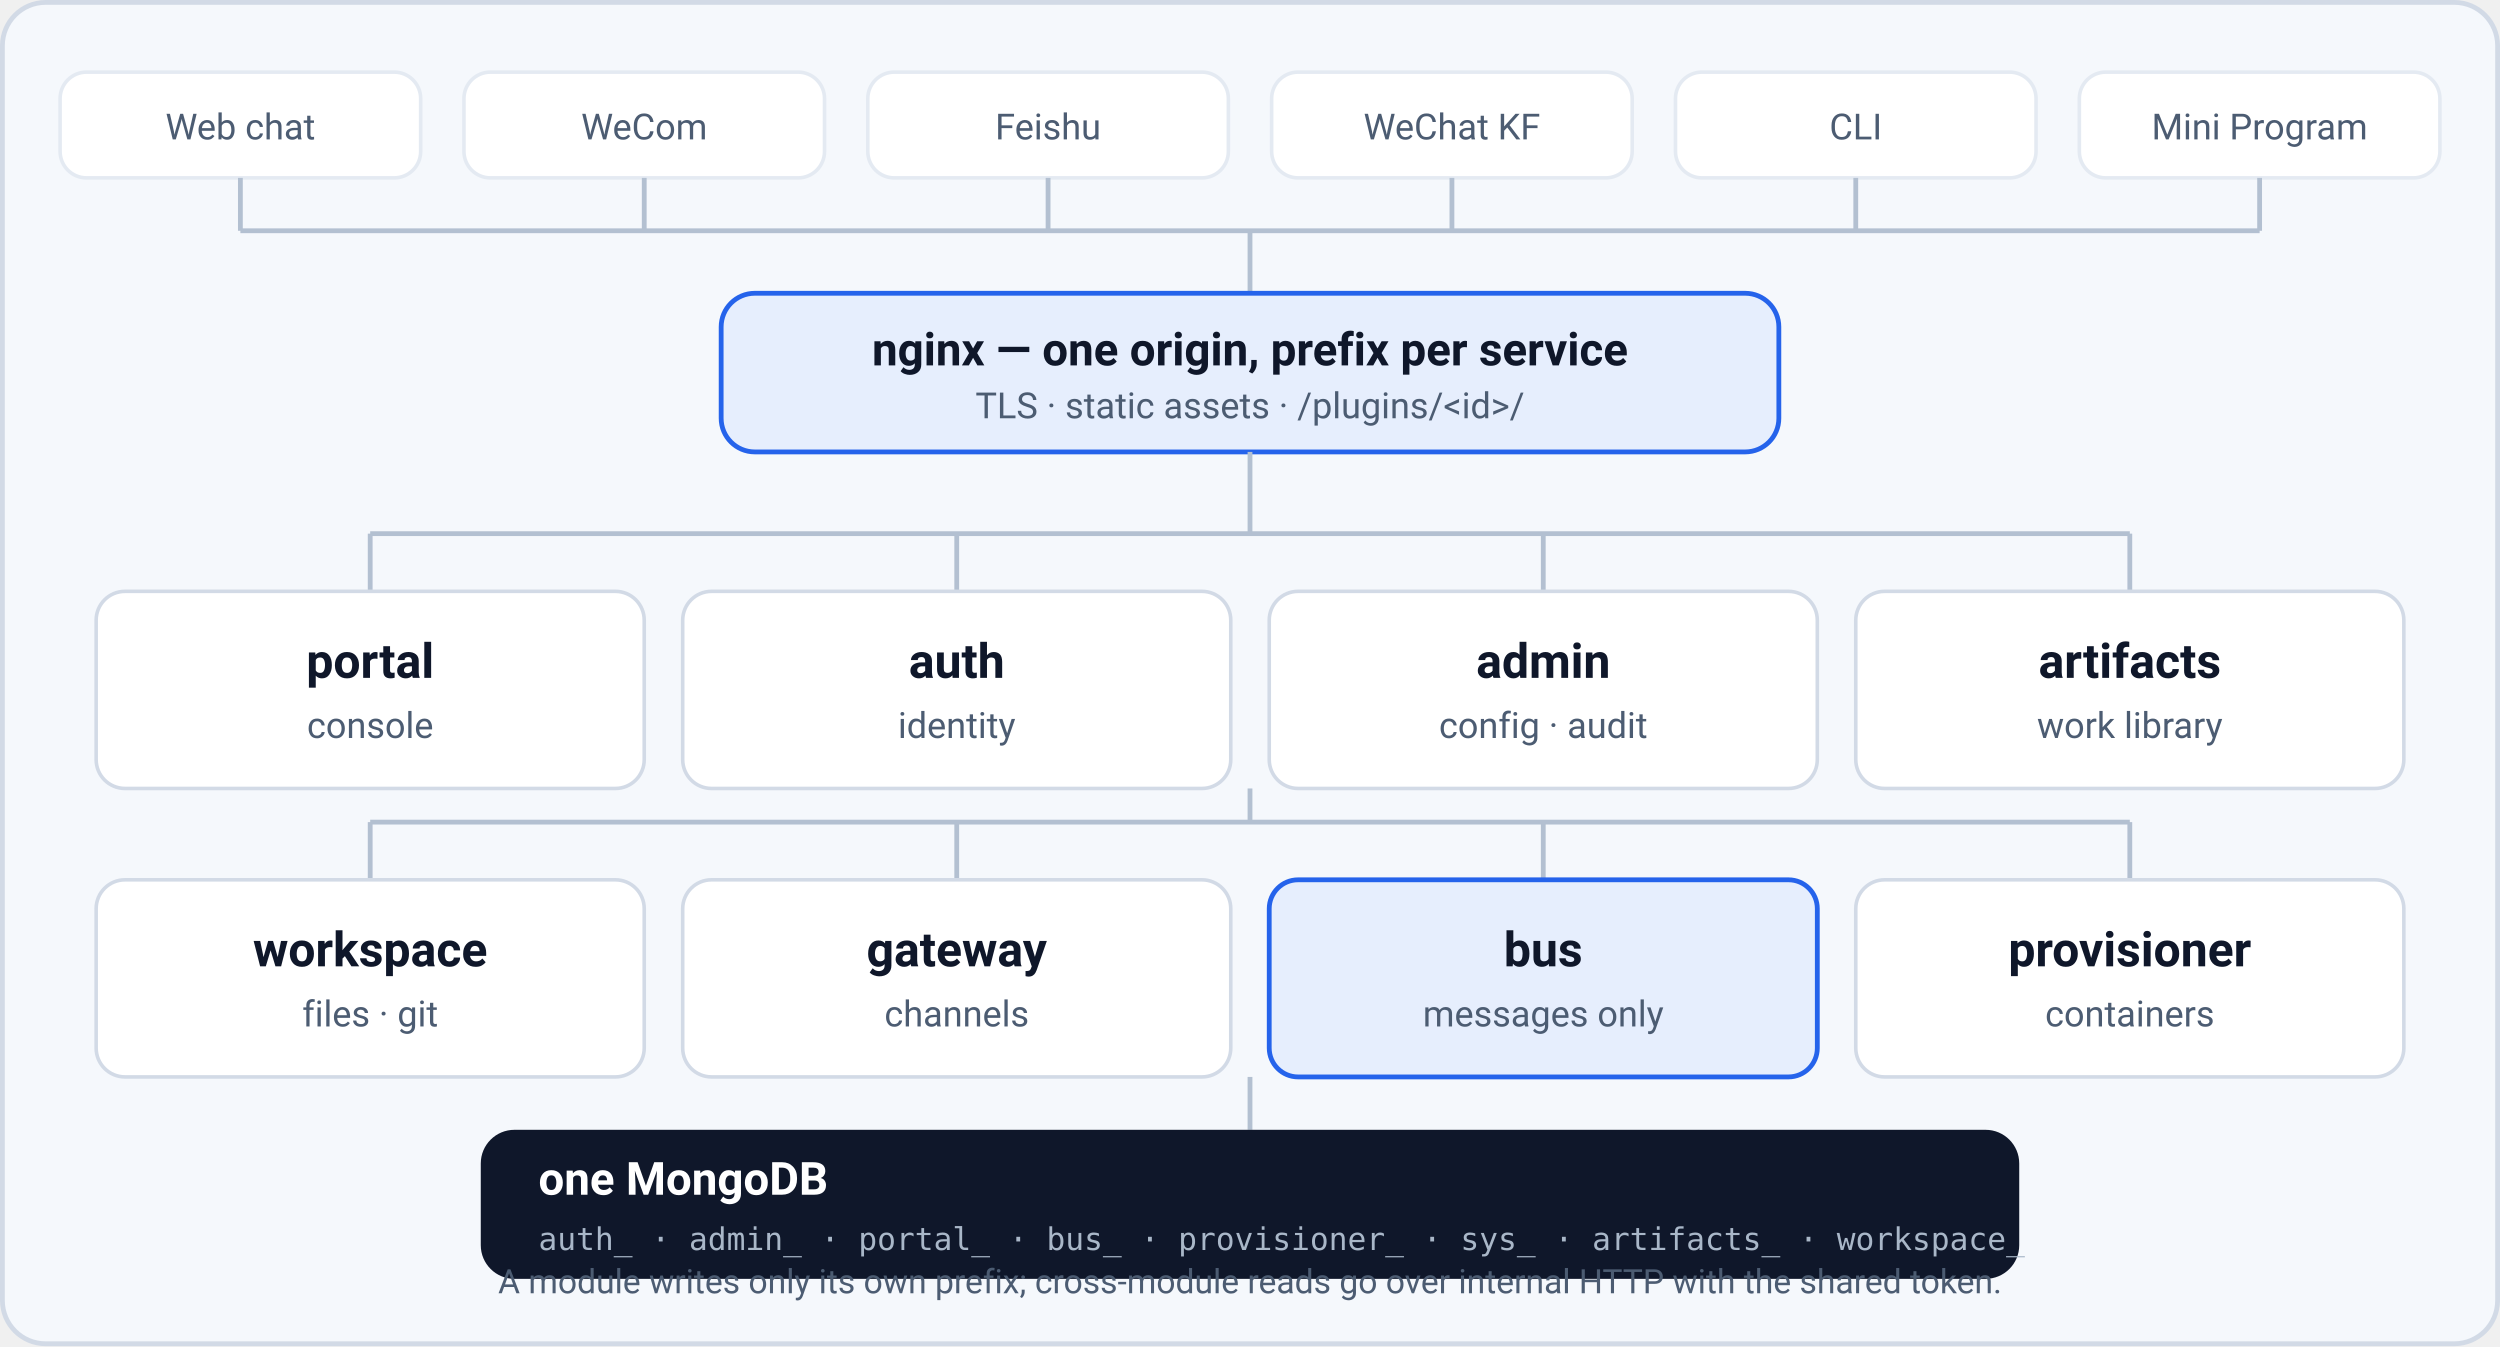
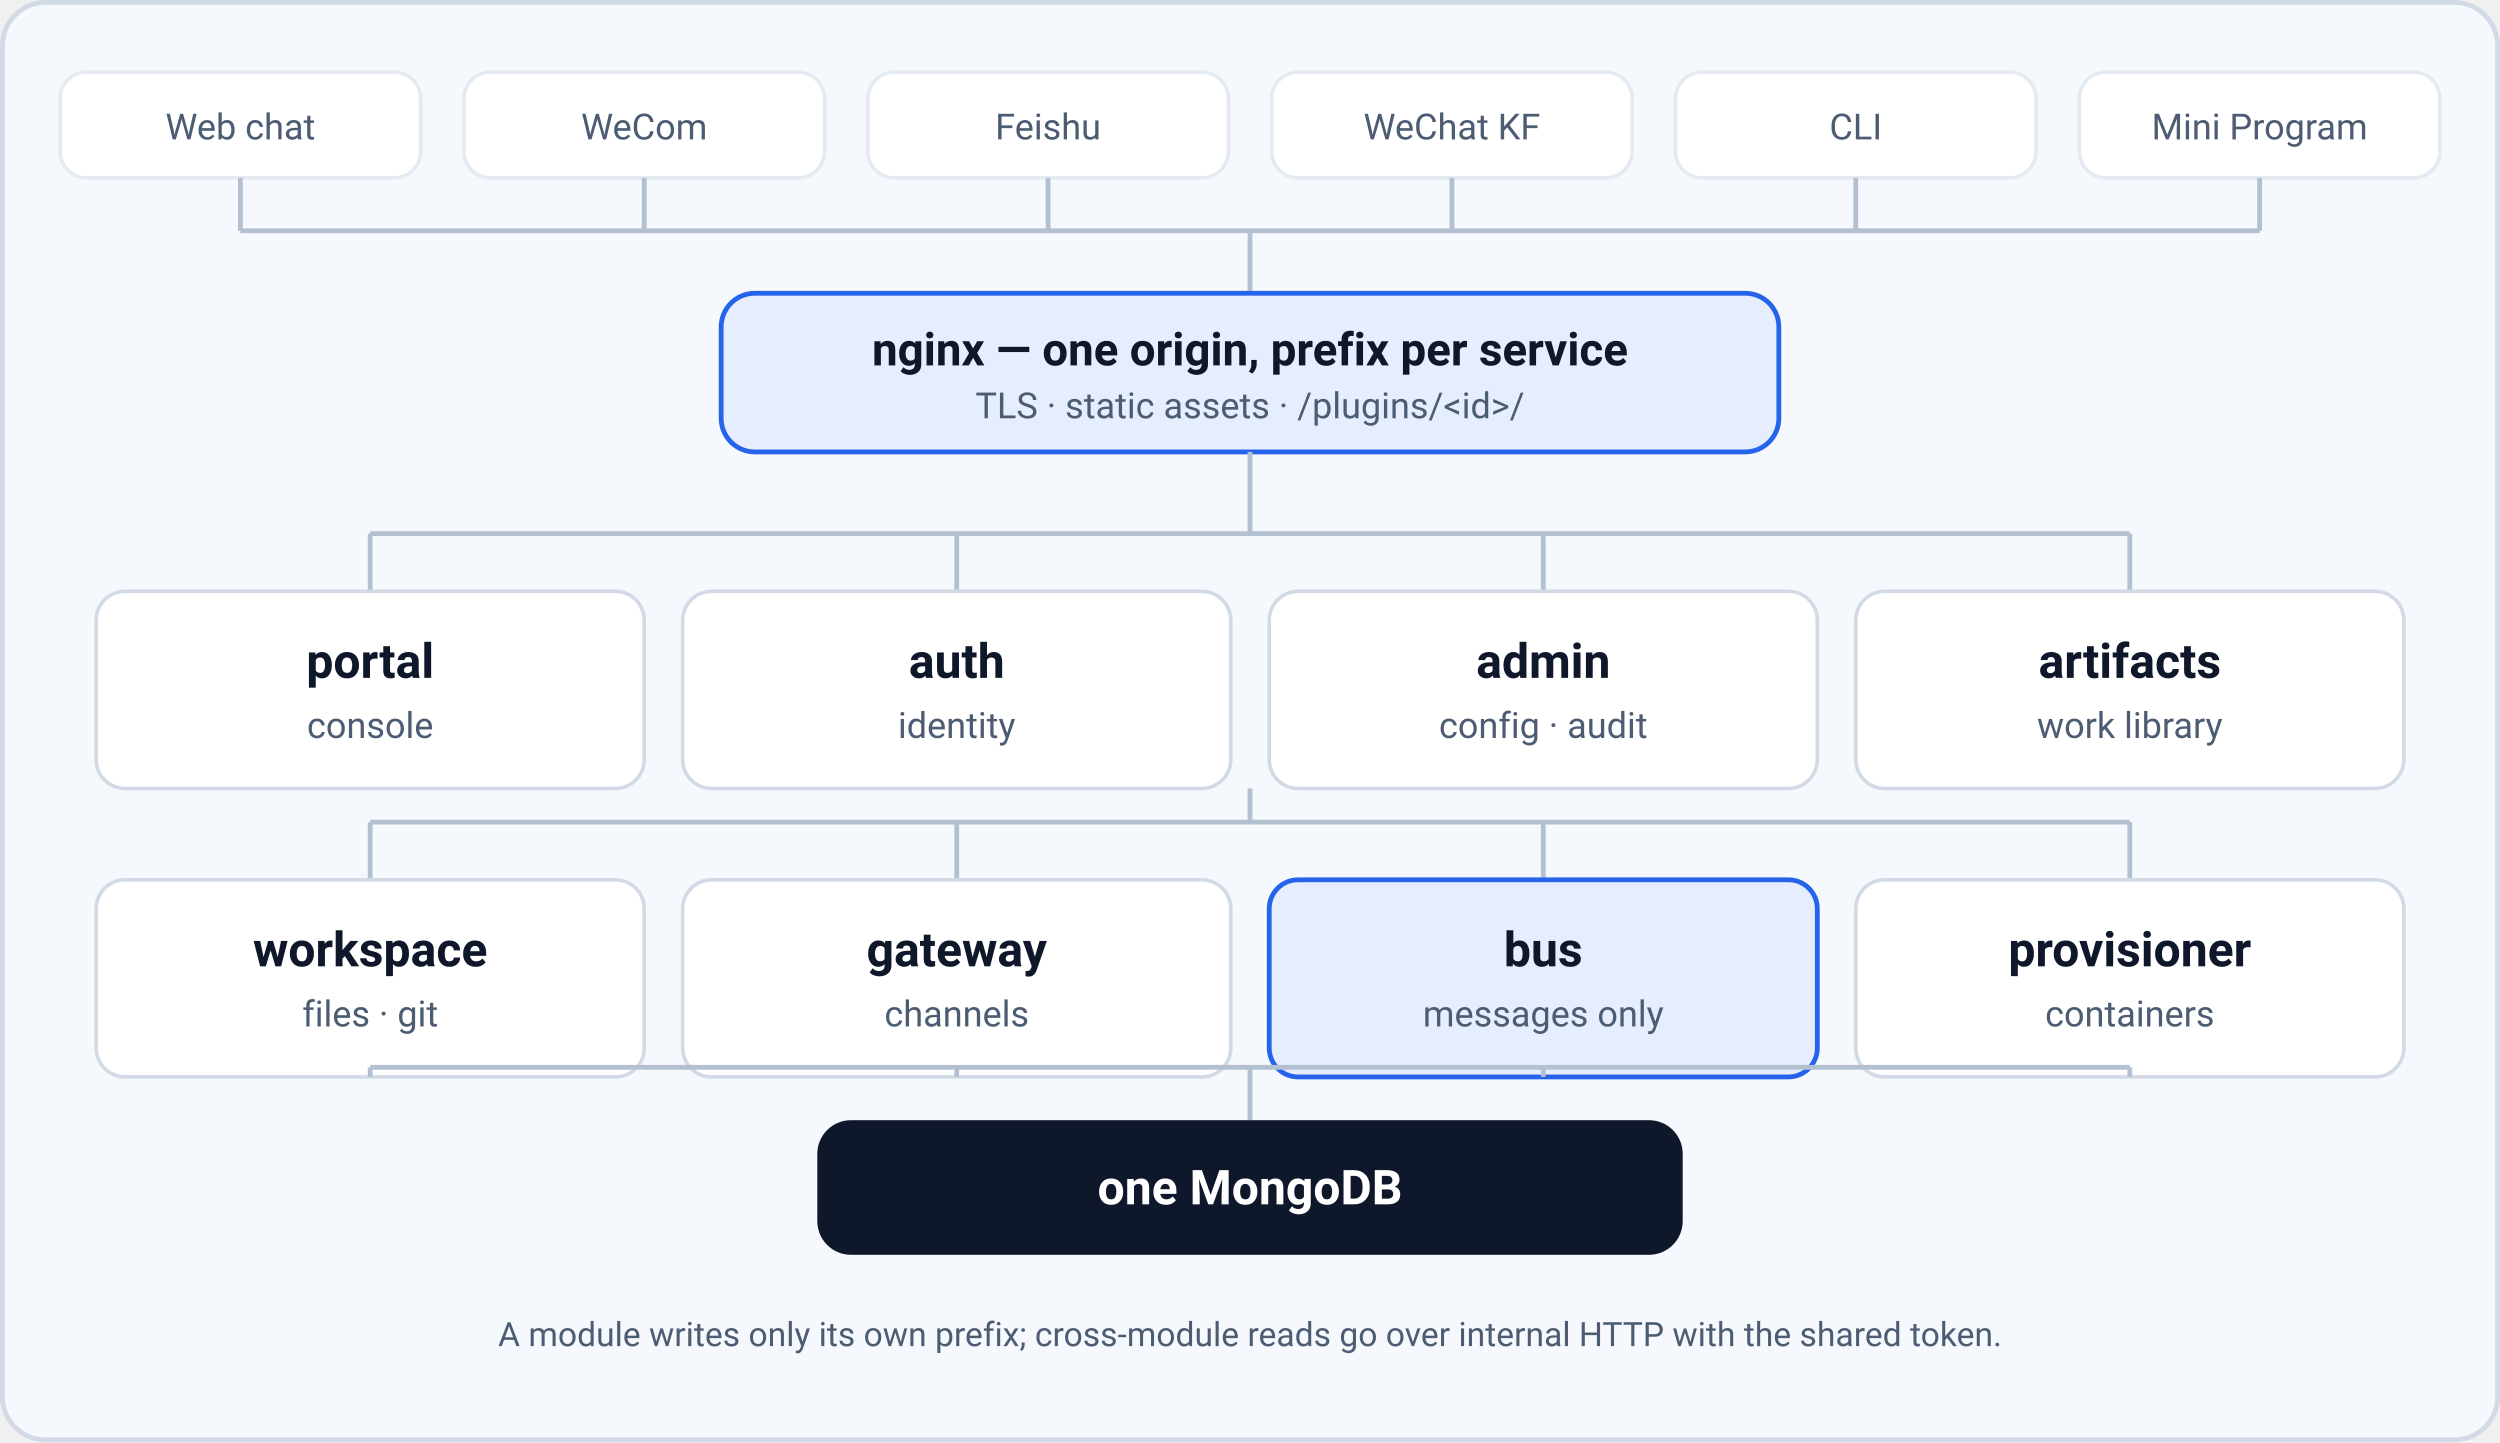
- <svg xmlns="http://www.w3.org/2000/svg" viewBox="0 0 1040 560" width="1040" height="560" role="img" aria-label="NanoSec architecture: six channels reach one entry; eight services share one database with one prefix per module">
+ <svg xmlns="http://www.w3.org/2000/svg" viewBox="0 0 1040 600" width="1040" height="600" role="img" aria-label="NanoSec architecture: six channels reach one entry; eight services share one database with one prefix per module">
  <g font-family="ui-sans-serif, system-ui, -apple-system, 'Segoe UI', Roboto, Arial, sans-serif">
-     <rect x="1" y="1" width="1038" height="558" rx="18" fill="#f5f8fc" stroke="#d2dae6" stroke-width="2" />
+     <rect x="1" y="1" width="1038" height="598" rx="18" fill="#f5f8fc" stroke="#d2dae6" stroke-width="2" />
    <rect x="25" y="30" width="150" height="44" rx="11" fill="#ffffff" stroke="#e4eaf2" stroke-width="1.5" />
    <text x="100" y="58" text-anchor="middle" font-size="15" fill="#4c5c72">Web chat</text>
    <rect x="193" y="30" width="150" height="44" rx="11" fill="#ffffff" stroke="#e4eaf2" stroke-width="1.5" />
    <text x="268" y="58" text-anchor="middle" font-size="15" fill="#4c5c72">WeCom</text>
    <rect x="361" y="30" width="150" height="44" rx="11" fill="#ffffff" stroke="#e4eaf2" stroke-width="1.5" />
    <text x="436" y="58" text-anchor="middle" font-size="15" fill="#4c5c72">Feishu</text>
    <rect x="529" y="30" width="150" height="44" rx="11" fill="#ffffff" stroke="#e4eaf2" stroke-width="1.5" />
    <text x="604" y="58" text-anchor="middle" font-size="15" fill="#4c5c72">WeChat KF</text>
    <rect x="697" y="30" width="150" height="44" rx="11" fill="#ffffff" stroke="#e4eaf2" stroke-width="1.5" />
    <text x="772" y="58" text-anchor="middle" font-size="15" fill="#4c5c72">CLI</text>
    <rect x="865" y="30" width="150" height="44" rx="11" fill="#ffffff" stroke="#e4eaf2" stroke-width="1.5" />
    <text x="940" y="58" text-anchor="middle" font-size="15" fill="#4c5c72">Mini Program</text>
    <path d="M100 74V96 M268 74V96 M436 74V96 M604 74V96 M772 74V96 M940 74V96" stroke="#b3c0d1" stroke-width="2" fill="none" />
    <path d="M100 96H940" stroke="#b3c0d1" stroke-width="2" fill="none" />
    <path d="M520 96V122" stroke="#b3c0d1" stroke-width="2" fill="none" />
    <rect x="300" y="122" width="440" height="66" rx="14" fill="#e6eefd" stroke="#2563eb" stroke-width="2" />
    <text x="520" y="152" text-anchor="middle" font-size="19" font-weight="600" fill="#0f172a">nginx — one origin, prefix per service</text>
    <text x="520" y="174" text-anchor="middle" font-size="15" fill="#4c5c72">TLS · static assets · /plugins/&lt;id&gt;/</text>
    <path d="M520 188V222" stroke="#b3c0d1" stroke-width="2" fill="none" />
    <path d="M154 222H886" stroke="#b3c0d1" stroke-width="2" fill="none" />
    <path d="M154 222V246 M398 222V246 M642 222V246 M886 222V246" stroke="#b3c0d1" stroke-width="2" fill="none" />
    <rect x="40" y="246" width="228" height="82" rx="12" fill="#ffffff" stroke="#d2dae6" stroke-width="1.5" />
    <text x="154" y="282" text-anchor="middle" font-size="20" font-weight="600" fill="#0f172a">portal</text>
    <text x="154" y="307" text-anchor="middle" font-size="15" fill="#4c5c72">console</text>
    <rect x="284" y="246" width="228" height="82" rx="12" fill="#ffffff" stroke="#d2dae6" stroke-width="1.5" />
    <text x="398" y="282" text-anchor="middle" font-size="20" font-weight="600" fill="#0f172a">auth</text>
    <text x="398" y="307" text-anchor="middle" font-size="15" fill="#4c5c72">identity</text>
    <rect x="528" y="246" width="228" height="82" rx="12" fill="#ffffff" stroke="#d2dae6" stroke-width="1.5" />
    <text x="642" y="282" text-anchor="middle" font-size="20" font-weight="600" fill="#0f172a">admin</text>
    <text x="642" y="307" text-anchor="middle" font-size="15" fill="#4c5c72">config · audit</text>
    <rect x="772" y="246" width="228" height="82" rx="12" fill="#ffffff" stroke="#d2dae6" stroke-width="1.5" />
    <text x="886" y="282" text-anchor="middle" font-size="20" font-weight="600" fill="#0f172a">artifacts</text>
    <text x="886" y="307" text-anchor="middle" font-size="15" fill="#4c5c72">work library</text>
    <path d="M520 328V342" stroke="#b3c0d1" stroke-width="2" fill="none" />
    <path d="M154 342H886" stroke="#b3c0d1" stroke-width="2" fill="none" />
    <path d="M154 342V366 M398 342V366 M642 342V366 M886 342V366" stroke="#b3c0d1" stroke-width="2" fill="none" />
    <rect x="40" y="366" width="228" height="82" rx="12" fill="#ffffff" stroke="#d2dae6" stroke-width="1.5" />
    <text x="154" y="402" text-anchor="middle" font-size="20" font-weight="600" fill="#0f172a">workspace</text>
    <text x="154" y="427" text-anchor="middle" font-size="15" fill="#4c5c72">files · git</text>
    <rect x="284" y="366" width="228" height="82" rx="12" fill="#ffffff" stroke="#d2dae6" stroke-width="1.5" />
    <text x="398" y="402" text-anchor="middle" font-size="20" font-weight="600" fill="#0f172a">gateway</text>
    <text x="398" y="427" text-anchor="middle" font-size="15" fill="#4c5c72">channels</text>
    <rect x="528" y="366" width="228" height="82" rx="12" fill="#e6eefd" stroke="#2563eb" stroke-width="2" />
    <text x="642" y="402" text-anchor="middle" font-size="20" font-weight="600" fill="#0f172a">bus</text>
    <text x="642" y="427" text-anchor="middle" font-size="15" fill="#4c5c72">messages only</text>
    <rect x="772" y="366" width="228" height="82" rx="12" fill="#ffffff" stroke="#d2dae6" stroke-width="1.5" />
    <text x="886" y="402" text-anchor="middle" font-size="20" font-weight="600" fill="#0f172a">provisioner</text>
    <text x="886" y="427" text-anchor="middle" font-size="15" fill="#4c5c72">containers</text>
-     <path d="M520 448V470" stroke="#b3c0d1" stroke-width="2" fill="none" />
-     <rect x="200" y="470" width="640" height="62" rx="14" fill="#0f172a" />
-     <text x="224" y="497" font-size="19" font-weight="700" fill="#ffffff">one MongoDB</text>
-     <text x="224" y="520" font-size="13" font-family="ui-monospace, Menlo, Consolas, monospace" fill="#a9b7c8">auth_ · admin_ · portal_ · bus_ · provisioner_ · sys_ · artifacts_ · workspace_</text>
-     <text x="520" y="538" text-anchor="middle" font-size="14" fill="#4c5c72">A module writes only its own prefix; cross-module reads go over internal HTTP with the shared token.</text>
+     <path d="M154 448V444 M398 448V444 M642 448V444 M886 448V444" stroke="#b3c0d1" stroke-width="2" fill="none" />
+     <path d="M154 444H886" stroke="#b3c0d1" stroke-width="2" fill="none" />
+     <path d="M520 444V466" stroke="#b3c0d1" stroke-width="2" fill="none" />
+     <rect x="340" y="466" width="360" height="56" rx="14" fill="#0f172a" />
+     <text x="520" y="501" text-anchor="middle" font-size="20" font-weight="600" fill="#ffffff">one MongoDB</text>
+     <text x="520" y="560" text-anchor="middle" font-size="14" fill="#4c5c72">A module writes only its own prefix; cross-module reads go over internal HTTP with the shared token.</text>
  </g>
</svg>
